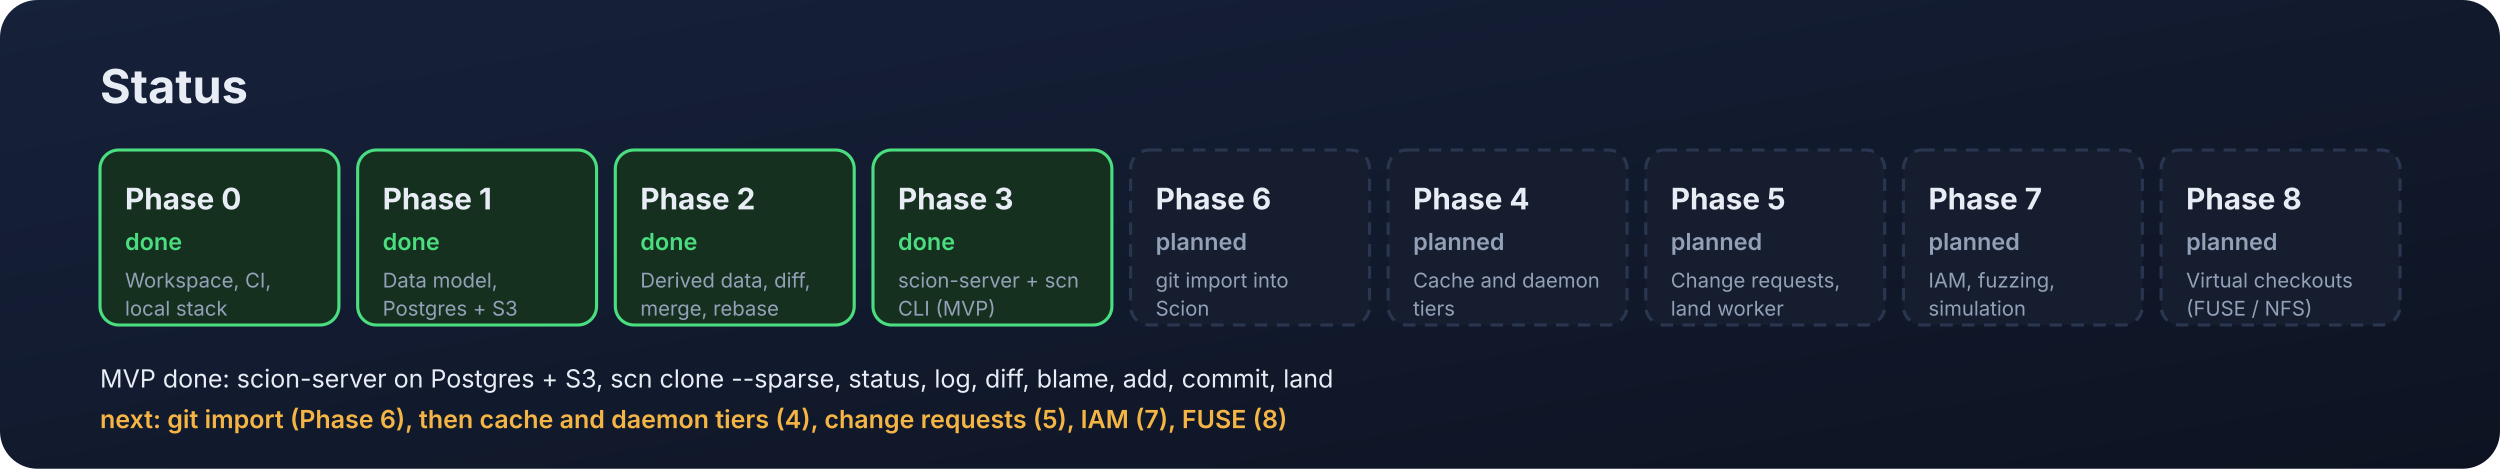
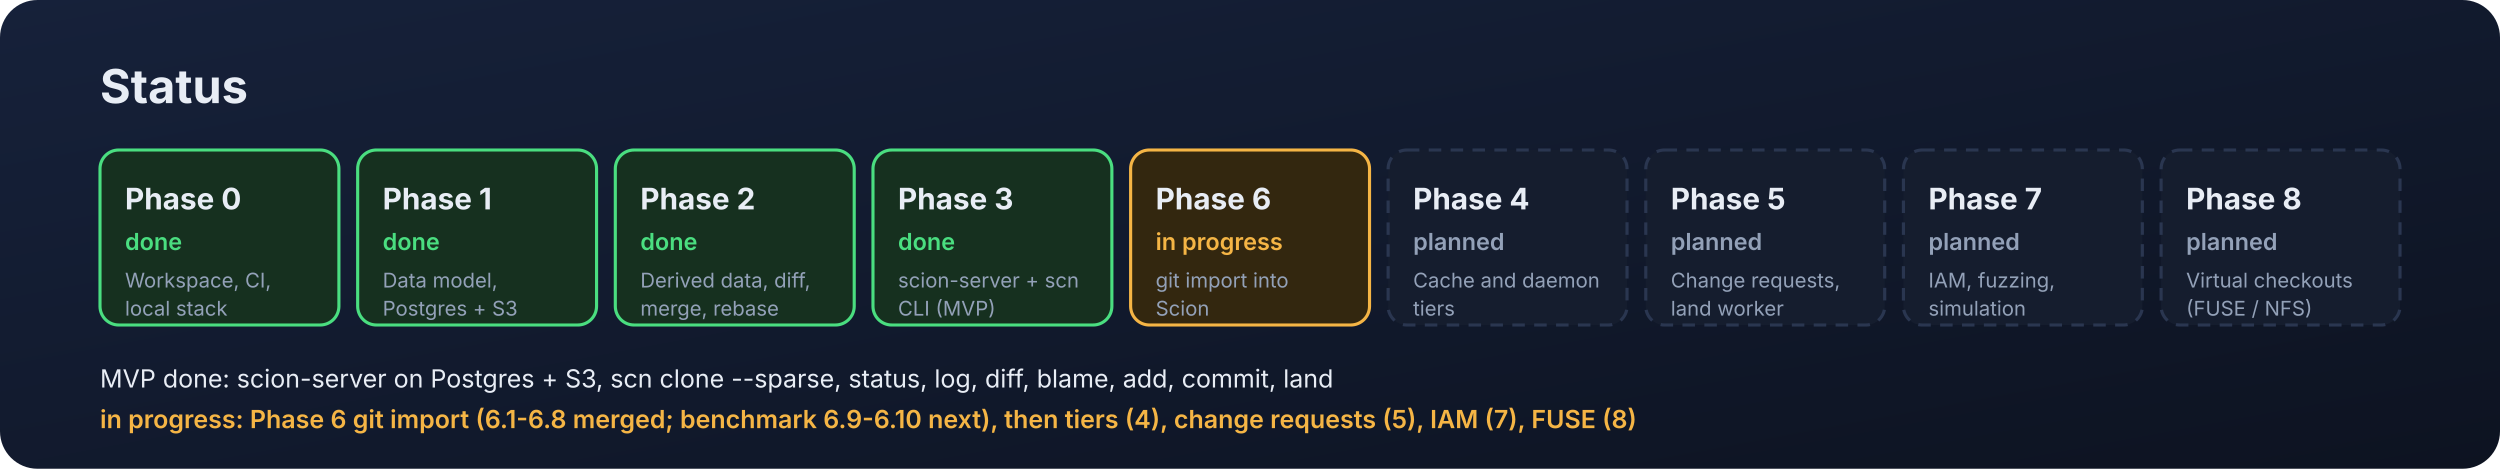
<svg xmlns="http://www.w3.org/2000/svg" width="1600" height="300" viewBox="0 0 1600 300" role="img" aria-label="Scion roadmap status by phase">
  <defs>
    <marker id="a-teal" viewBox="0 0 10 10" refX="9" refY="5" markerWidth="7" markerHeight="7" orient="auto-start-reverse">
      <path d="M0,0 L10,5 L0,10 z" fill="#2dd4bf" />
    </marker>
    <marker id="a-amber" viewBox="0 0 10 10" refX="9" refY="5" markerWidth="7" markerHeight="7" orient="auto-start-reverse">
      <path d="M0,0 L10,5 L0,10 z" fill="#f5b545" />
    </marker>
    <marker id="a-violet" viewBox="0 0 10 10" refX="9" refY="5" markerWidth="7" markerHeight="7" orient="auto-start-reverse">
      <path d="M0,0 L10,5 L0,10 z" fill="#a78bfa" />
    </marker>
    <marker id="a-muted" viewBox="0 0 10 10" refX="9" refY="5" markerWidth="7" markerHeight="7" orient="auto-start-reverse">
      <path d="M0,0 L10,5 L0,10 z" fill="#93a1b8" />
    </marker>
    <linearGradient id="glow" x1="0" y1="0" x2="1" y2="1">
      <stop offset="0" stop-color="#16213a" />
      <stop offset="1" stop-color="#0d1321" />
    </linearGradient>
  </defs>
  <rect x="0" y="0" width="1600" height="300" rx="24" fill="url(#glow)" />
  <text x="64" y="66" font-family="Inter, 'Segoe UI', -apple-system, BlinkMacSystemFont, Helvetica, Arial, sans-serif" font-size="30" fill="#e8edf5" font-weight="700" text-anchor="start">Status</text>
  <rect x="64.0" y="96" width="152.9" height="112" rx="12" fill="#16301f" stroke="#4ade80" stroke-width="2" />
  <text x="80.0" y="134" font-family="Inter, 'Segoe UI', -apple-system, BlinkMacSystemFont, Helvetica, Arial, sans-serif" font-size="19" fill="#e8edf5" font-weight="700" text-anchor="start">Phase 0</text>
  <text x="80.0" y="160" font-family="Inter, 'Segoe UI', -apple-system, BlinkMacSystemFont, Helvetica, Arial, sans-serif" font-size="15" fill="#4ade80" font-weight="600" text-anchor="start">done</text>
  <text x="80.0" y="184" font-family="Inter, 'Segoe UI', -apple-system, BlinkMacSystemFont, Helvetica, Arial, sans-serif" font-size="13" fill="#93a1b8" font-weight="400" text-anchor="start">Workspace, CI,</text>
  <text x="80.0" y="202" font-family="Inter, 'Segoe UI', -apple-system, BlinkMacSystemFont, Helvetica, Arial, sans-serif" font-size="13" fill="#93a1b8" font-weight="400" text-anchor="start">local stack</text>
  <rect x="228.9" y="96" width="152.9" height="112" rx="12" fill="#16301f" stroke="#4ade80" stroke-width="2" />
  <text x="244.9" y="134" font-family="Inter, 'Segoe UI', -apple-system, BlinkMacSystemFont, Helvetica, Arial, sans-serif" font-size="19" fill="#e8edf5" font-weight="700" text-anchor="start">Phase 1</text>
  <text x="244.9" y="160" font-family="Inter, 'Segoe UI', -apple-system, BlinkMacSystemFont, Helvetica, Arial, sans-serif" font-size="15" fill="#4ade80" font-weight="600" text-anchor="start">done</text>
  <text x="244.9" y="184" font-family="Inter, 'Segoe UI', -apple-system, BlinkMacSystemFont, Helvetica, Arial, sans-serif" font-size="13" fill="#93a1b8" font-weight="400" text-anchor="start">Data model,</text>
  <text x="244.9" y="202" font-family="Inter, 'Segoe UI', -apple-system, BlinkMacSystemFont, Helvetica, Arial, sans-serif" font-size="13" fill="#93a1b8" font-weight="400" text-anchor="start">Postgres + S3</text>
  <rect x="393.8" y="96" width="152.9" height="112" rx="12" fill="#16301f" stroke="#4ade80" stroke-width="2" />
  <text x="409.8" y="134" font-family="Inter, 'Segoe UI', -apple-system, BlinkMacSystemFont, Helvetica, Arial, sans-serif" font-size="19" fill="#e8edf5" font-weight="700" text-anchor="start">Phase 2</text>
  <text x="409.8" y="160" font-family="Inter, 'Segoe UI', -apple-system, BlinkMacSystemFont, Helvetica, Arial, sans-serif" font-size="15" fill="#4ade80" font-weight="600" text-anchor="start">done</text>
  <text x="409.8" y="184" font-family="Inter, 'Segoe UI', -apple-system, BlinkMacSystemFont, Helvetica, Arial, sans-serif" font-size="13" fill="#93a1b8" font-weight="400" text-anchor="start">Derived data, diff,</text>
  <text x="409.8" y="202" font-family="Inter, 'Segoe UI', -apple-system, BlinkMacSystemFont, Helvetica, Arial, sans-serif" font-size="13" fill="#93a1b8" font-weight="400" text-anchor="start">merge, rebase</text>
  <rect x="558.7" y="96" width="152.9" height="112" rx="12" fill="#16301f" stroke="#4ade80" stroke-width="2" />
  <text x="574.7" y="134" font-family="Inter, 'Segoe UI', -apple-system, BlinkMacSystemFont, Helvetica, Arial, sans-serif" font-size="19" fill="#e8edf5" font-weight="700" text-anchor="start">Phase 3</text>
  <text x="574.7" y="160" font-family="Inter, 'Segoe UI', -apple-system, BlinkMacSystemFont, Helvetica, Arial, sans-serif" font-size="15" fill="#4ade80" font-weight="600" text-anchor="start">done</text>
  <text x="574.7" y="184" font-family="Inter, 'Segoe UI', -apple-system, BlinkMacSystemFont, Helvetica, Arial, sans-serif" font-size="13" fill="#93a1b8" font-weight="400" text-anchor="start">scion-server + scn</text>
  <text x="574.7" y="202" font-family="Inter, 'Segoe UI', -apple-system, BlinkMacSystemFont, Helvetica, Arial, sans-serif" font-size="13" fill="#93a1b8" font-weight="400" text-anchor="start">CLI (MVP)</text>
-   <rect x="723.6" y="96" width="152.9" height="112" rx="12" fill="#151d2e" stroke="#2a3650" stroke-width="2" stroke-dasharray="8 6" />
+   <rect x="723.6" y="96" width="152.9" height="112" rx="12" fill="#33270f" stroke="#f5b545" stroke-width="2" />
  <text x="739.6" y="134" font-family="Inter, 'Segoe UI', -apple-system, BlinkMacSystemFont, Helvetica, Arial, sans-serif" font-size="19" fill="#e8edf5" font-weight="700" text-anchor="start">Phase 6</text>
-   <text x="739.6" y="160" font-family="Inter, 'Segoe UI', -apple-system, BlinkMacSystemFont, Helvetica, Arial, sans-serif" font-size="15" fill="#93a1b8" font-weight="600" text-anchor="start">planned</text>
+   <text x="739.6" y="160" font-family="Inter, 'Segoe UI', -apple-system, BlinkMacSystemFont, Helvetica, Arial, sans-serif" font-size="15" fill="#f5b545" font-weight="600" text-anchor="start">in progress</text>
  <text x="739.6" y="184" font-family="Inter, 'Segoe UI', -apple-system, BlinkMacSystemFont, Helvetica, Arial, sans-serif" font-size="13" fill="#93a1b8" font-weight="400" text-anchor="start">git import into</text>
  <text x="739.6" y="202" font-family="Inter, 'Segoe UI', -apple-system, BlinkMacSystemFont, Helvetica, Arial, sans-serif" font-size="13" fill="#93a1b8" font-weight="400" text-anchor="start">Scion</text>
  <rect x="888.4" y="96" width="152.9" height="112" rx="12" fill="#151d2e" stroke="#2a3650" stroke-width="2" stroke-dasharray="8 6" />
  <text x="904.4" y="134" font-family="Inter, 'Segoe UI', -apple-system, BlinkMacSystemFont, Helvetica, Arial, sans-serif" font-size="19" fill="#e8edf5" font-weight="700" text-anchor="start">Phase 4</text>
  <text x="904.4" y="160" font-family="Inter, 'Segoe UI', -apple-system, BlinkMacSystemFont, Helvetica, Arial, sans-serif" font-size="15" fill="#93a1b8" font-weight="600" text-anchor="start">planned</text>
  <text x="904.4" y="184" font-family="Inter, 'Segoe UI', -apple-system, BlinkMacSystemFont, Helvetica, Arial, sans-serif" font-size="13" fill="#93a1b8" font-weight="400" text-anchor="start">Cache and daemon</text>
  <text x="904.4" y="202" font-family="Inter, 'Segoe UI', -apple-system, BlinkMacSystemFont, Helvetica, Arial, sans-serif" font-size="13" fill="#93a1b8" font-weight="400" text-anchor="start">tiers</text>
  <rect x="1053.3" y="96" width="152.9" height="112" rx="12" fill="#151d2e" stroke="#2a3650" stroke-width="2" stroke-dasharray="8 6" />
  <text x="1069.3" y="134" font-family="Inter, 'Segoe UI', -apple-system, BlinkMacSystemFont, Helvetica, Arial, sans-serif" font-size="19" fill="#e8edf5" font-weight="700" text-anchor="start">Phase 5</text>
  <text x="1069.3" y="160" font-family="Inter, 'Segoe UI', -apple-system, BlinkMacSystemFont, Helvetica, Arial, sans-serif" font-size="15" fill="#93a1b8" font-weight="600" text-anchor="start">planned</text>
  <text x="1069.3" y="184" font-family="Inter, 'Segoe UI', -apple-system, BlinkMacSystemFont, Helvetica, Arial, sans-serif" font-size="13" fill="#93a1b8" font-weight="400" text-anchor="start">Change requests,</text>
  <text x="1069.3" y="202" font-family="Inter, 'Segoe UI', -apple-system, BlinkMacSystemFont, Helvetica, Arial, sans-serif" font-size="13" fill="#93a1b8" font-weight="400" text-anchor="start">land worker</text>
  <rect x="1218.2" y="96" width="152.9" height="112" rx="12" fill="#151d2e" stroke="#2a3650" stroke-width="2" stroke-dasharray="8 6" />
  <text x="1234.2" y="134" font-family="Inter, 'Segoe UI', -apple-system, BlinkMacSystemFont, Helvetica, Arial, sans-serif" font-size="19" fill="#e8edf5" font-weight="700" text-anchor="start">Phase 7</text>
  <text x="1234.2" y="160" font-family="Inter, 'Segoe UI', -apple-system, BlinkMacSystemFont, Helvetica, Arial, sans-serif" font-size="15" fill="#93a1b8" font-weight="600" text-anchor="start">planned</text>
  <text x="1234.2" y="184" font-family="Inter, 'Segoe UI', -apple-system, BlinkMacSystemFont, Helvetica, Arial, sans-serif" font-size="13" fill="#93a1b8" font-weight="400" text-anchor="start">IAM, fuzzing,</text>
  <text x="1234.2" y="202" font-family="Inter, 'Segoe UI', -apple-system, BlinkMacSystemFont, Helvetica, Arial, sans-serif" font-size="13" fill="#93a1b8" font-weight="400" text-anchor="start">simulation</text>
  <rect x="1383.1" y="96" width="152.9" height="112" rx="12" fill="#151d2e" stroke="#2a3650" stroke-width="2" stroke-dasharray="8 6" />
  <text x="1399.1" y="134" font-family="Inter, 'Segoe UI', -apple-system, BlinkMacSystemFont, Helvetica, Arial, sans-serif" font-size="19" fill="#e8edf5" font-weight="700" text-anchor="start">Phase 8</text>
  <text x="1399.1" y="160" font-family="Inter, 'Segoe UI', -apple-system, BlinkMacSystemFont, Helvetica, Arial, sans-serif" font-size="15" fill="#93a1b8" font-weight="600" text-anchor="start">planned</text>
  <text x="1399.1" y="184" font-family="Inter, 'Segoe UI', -apple-system, BlinkMacSystemFont, Helvetica, Arial, sans-serif" font-size="13" fill="#93a1b8" font-weight="400" text-anchor="start">Virtual checkouts</text>
  <text x="1399.1" y="202" font-family="Inter, 'Segoe UI', -apple-system, BlinkMacSystemFont, Helvetica, Arial, sans-serif" font-size="13" fill="#93a1b8" font-weight="400" text-anchor="start">(FUSE / NFS)</text>
  <text x="64" y="248" font-family="Inter, 'Segoe UI', -apple-system, BlinkMacSystemFont, Helvetica, Arial, sans-serif" font-size="16" fill="#e8edf5" font-weight="400" text-anchor="start">MVP done: scion-server on Postgres + S3, scn clone --sparse, status, log, diff, blame, add, commit, land</text>
-   <text x="64" y="274" font-family="Inter, 'Segoe UI', -apple-system, BlinkMacSystemFont, Helvetica, Arial, sans-serif" font-size="16" fill="#f5b545" font-weight="600" text-anchor="start">next: git import (Phase 6), then cache and daemon tiers (4), change requests (5), IAM (7), FUSE (8)</text>
+   <text x="64" y="274" font-family="Inter, 'Segoe UI', -apple-system, BlinkMacSystemFont, Helvetica, Arial, sans-serif" font-size="16" fill="#f5b545" font-weight="600" text-anchor="start">in progress: Phase 6 git import (6.1-6.8 merged; benchmark 6.9-6.10 next), then tiers (4), change requests (5), IAM (7), FUSE (8)</text>
</svg>
